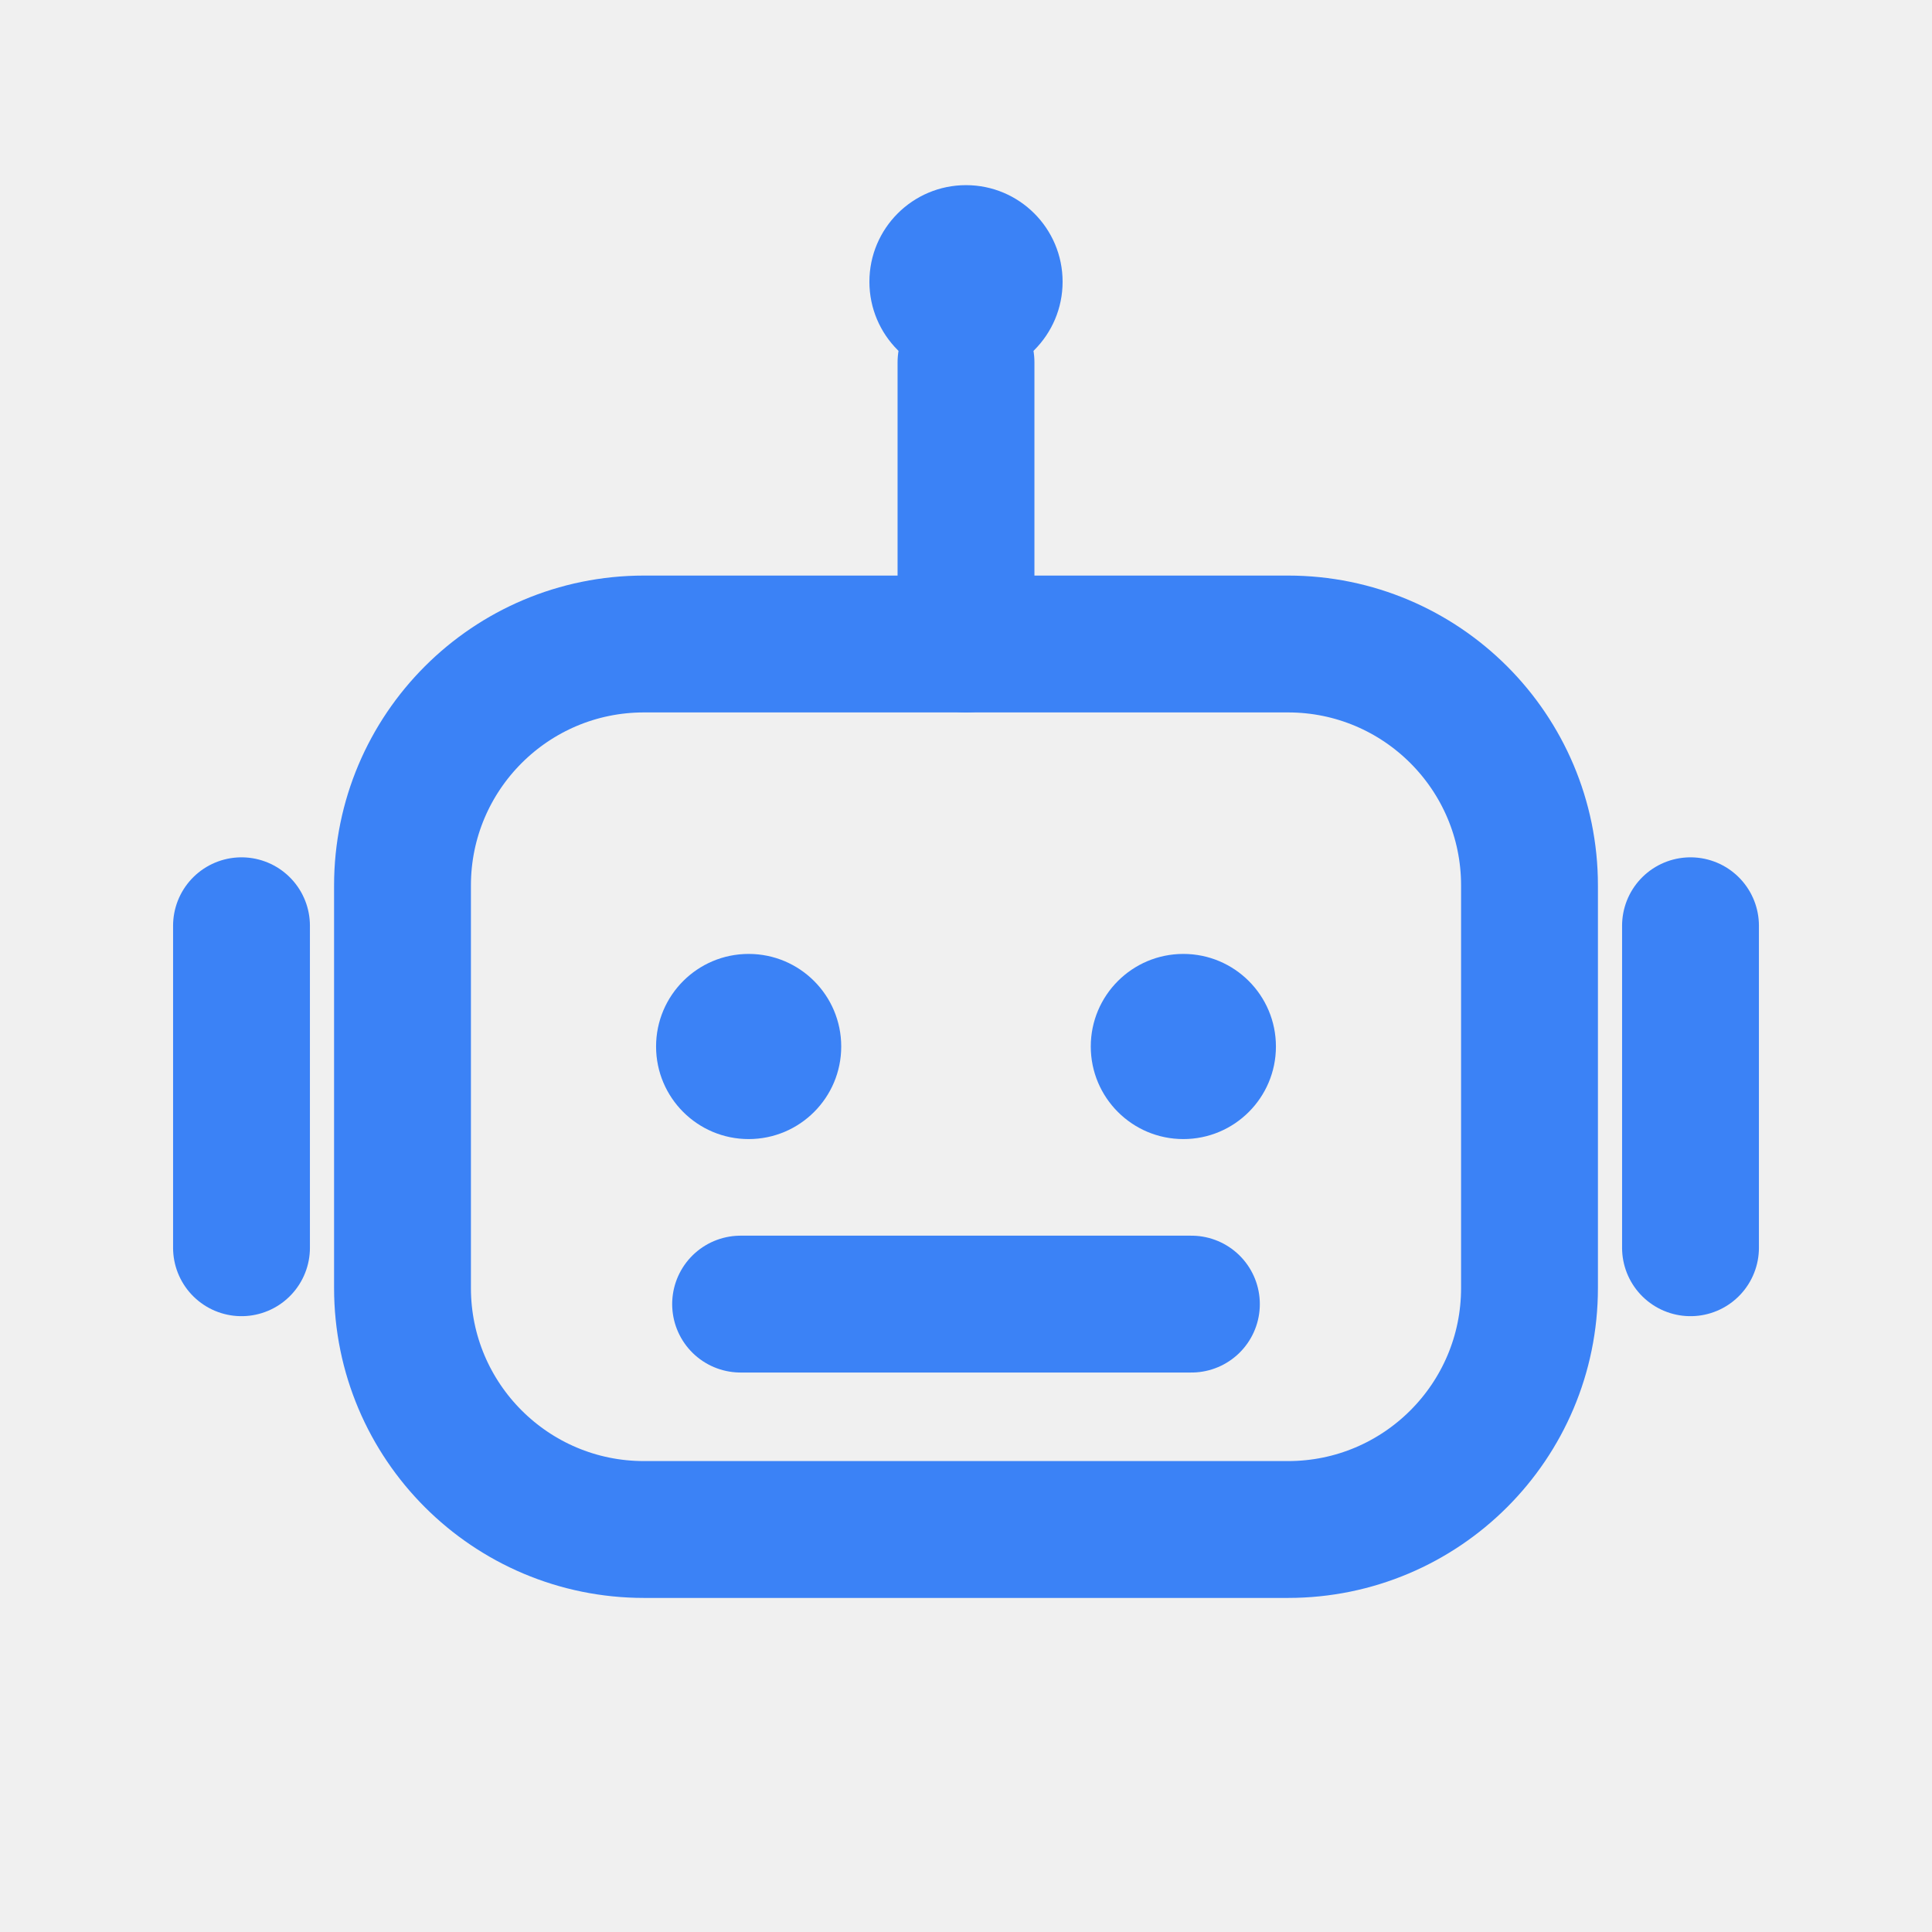
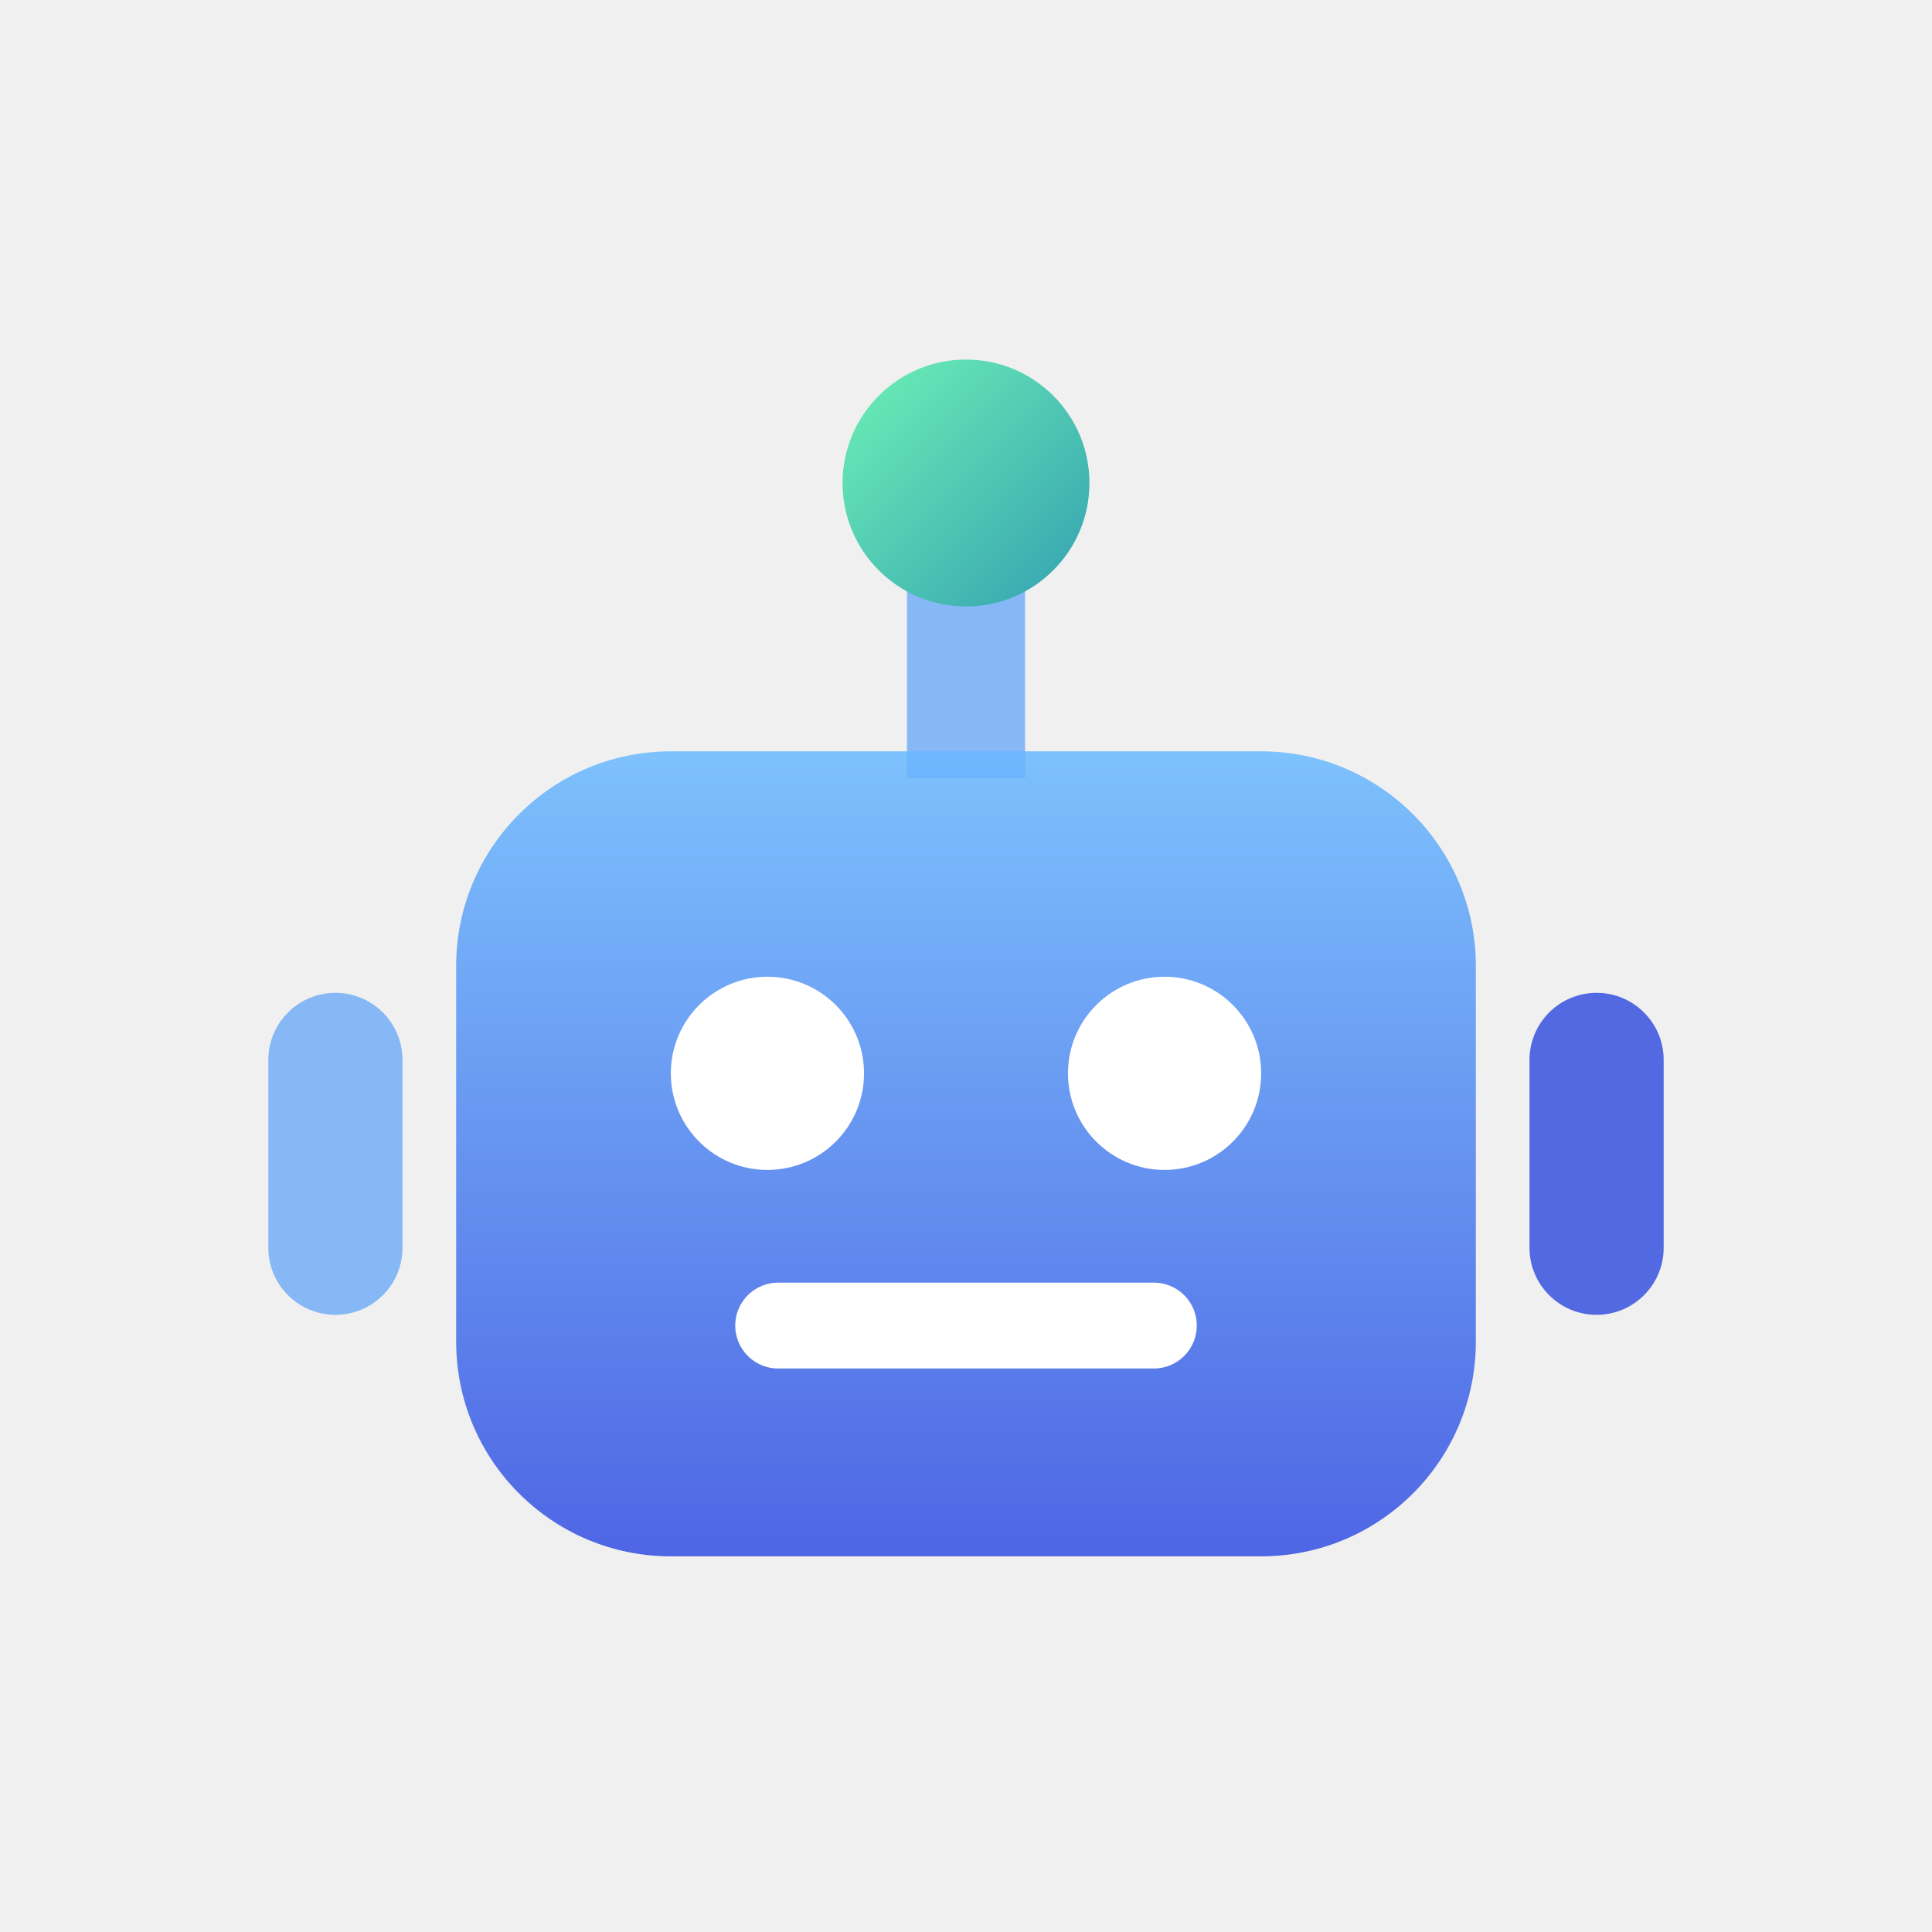
- <svg xmlns="http://www.w3.org/2000/svg" viewBox="0 0 24 24" fill="none" stroke="#3b82f6" stroke-width="1.7" stroke-linecap="round" stroke-linejoin="round">
-   <rect x="5" y="8" width="14" height="11" rx="3" />
-   <path d="M12 8V4.5" />
-   <circle cx="12" cy="3.5" r="1.2" fill="#3b82f6" stroke="none" />
-   <circle cx="9.3" cy="13" r="1.15" fill="#3b82f6" stroke="none" />
-   <circle cx="14.7" cy="13" r="1.15" fill="#3b82f6" stroke="none" />
-   <path d="M9.2 16.2h5.6" />
-   <path d="M3 11.5v4M21 11.5v4" />
+ <svg xmlns="http://www.w3.org/2000/svg" width="36" height="36" viewBox="0 0 36 36" fill="none">
+   <path d="M18 14.5V10.5" stroke="#86B8F5" stroke-width="2.2" />
+   <circle cx="18" cy="9" r="2.3" fill="url(#bits-antenna)" />
+   <rect x="5" y="18.5" width="2.5" height="6" rx="1.25" fill="#86B8F5" />
+   <rect x="28.5" y="18.5" width="2.5" height="6" rx="1.25" fill="#5269E1" />
+   <rect x="8.5" y="14" width="19" height="15" rx="4" fill="url(#bits-head)" fill-opacity="0.85" />
+   <circle cx="14.3" cy="20" r="1.8" fill="#FFFFFF" />
+   <circle cx="21.7" cy="20" r="1.8" fill="#FFFFFF" />
+   <path d="M14.5 24.7H21.5" stroke="#FFFFFF" stroke-width="1.6" stroke-linecap="round" />
+   <defs>
+     <linearGradient id="bits-head" x1="18" y1="14" x2="18" y2="29" gradientUnits="userSpaceOnUse">
+       <stop stop-color="#69B9FF" />
+       <stop offset="1" stop-color="#324DE2" />
+     </linearGradient>
+     <linearGradient id="bits-antenna" x1="16" y1="7" x2="20" y2="11" gradientUnits="userSpaceOnUse">
+       <stop stop-color="#6AECB6" />
+       <stop offset="1" stop-color="#37A6B1" />
+     </linearGradient>
+   </defs>
</svg>
